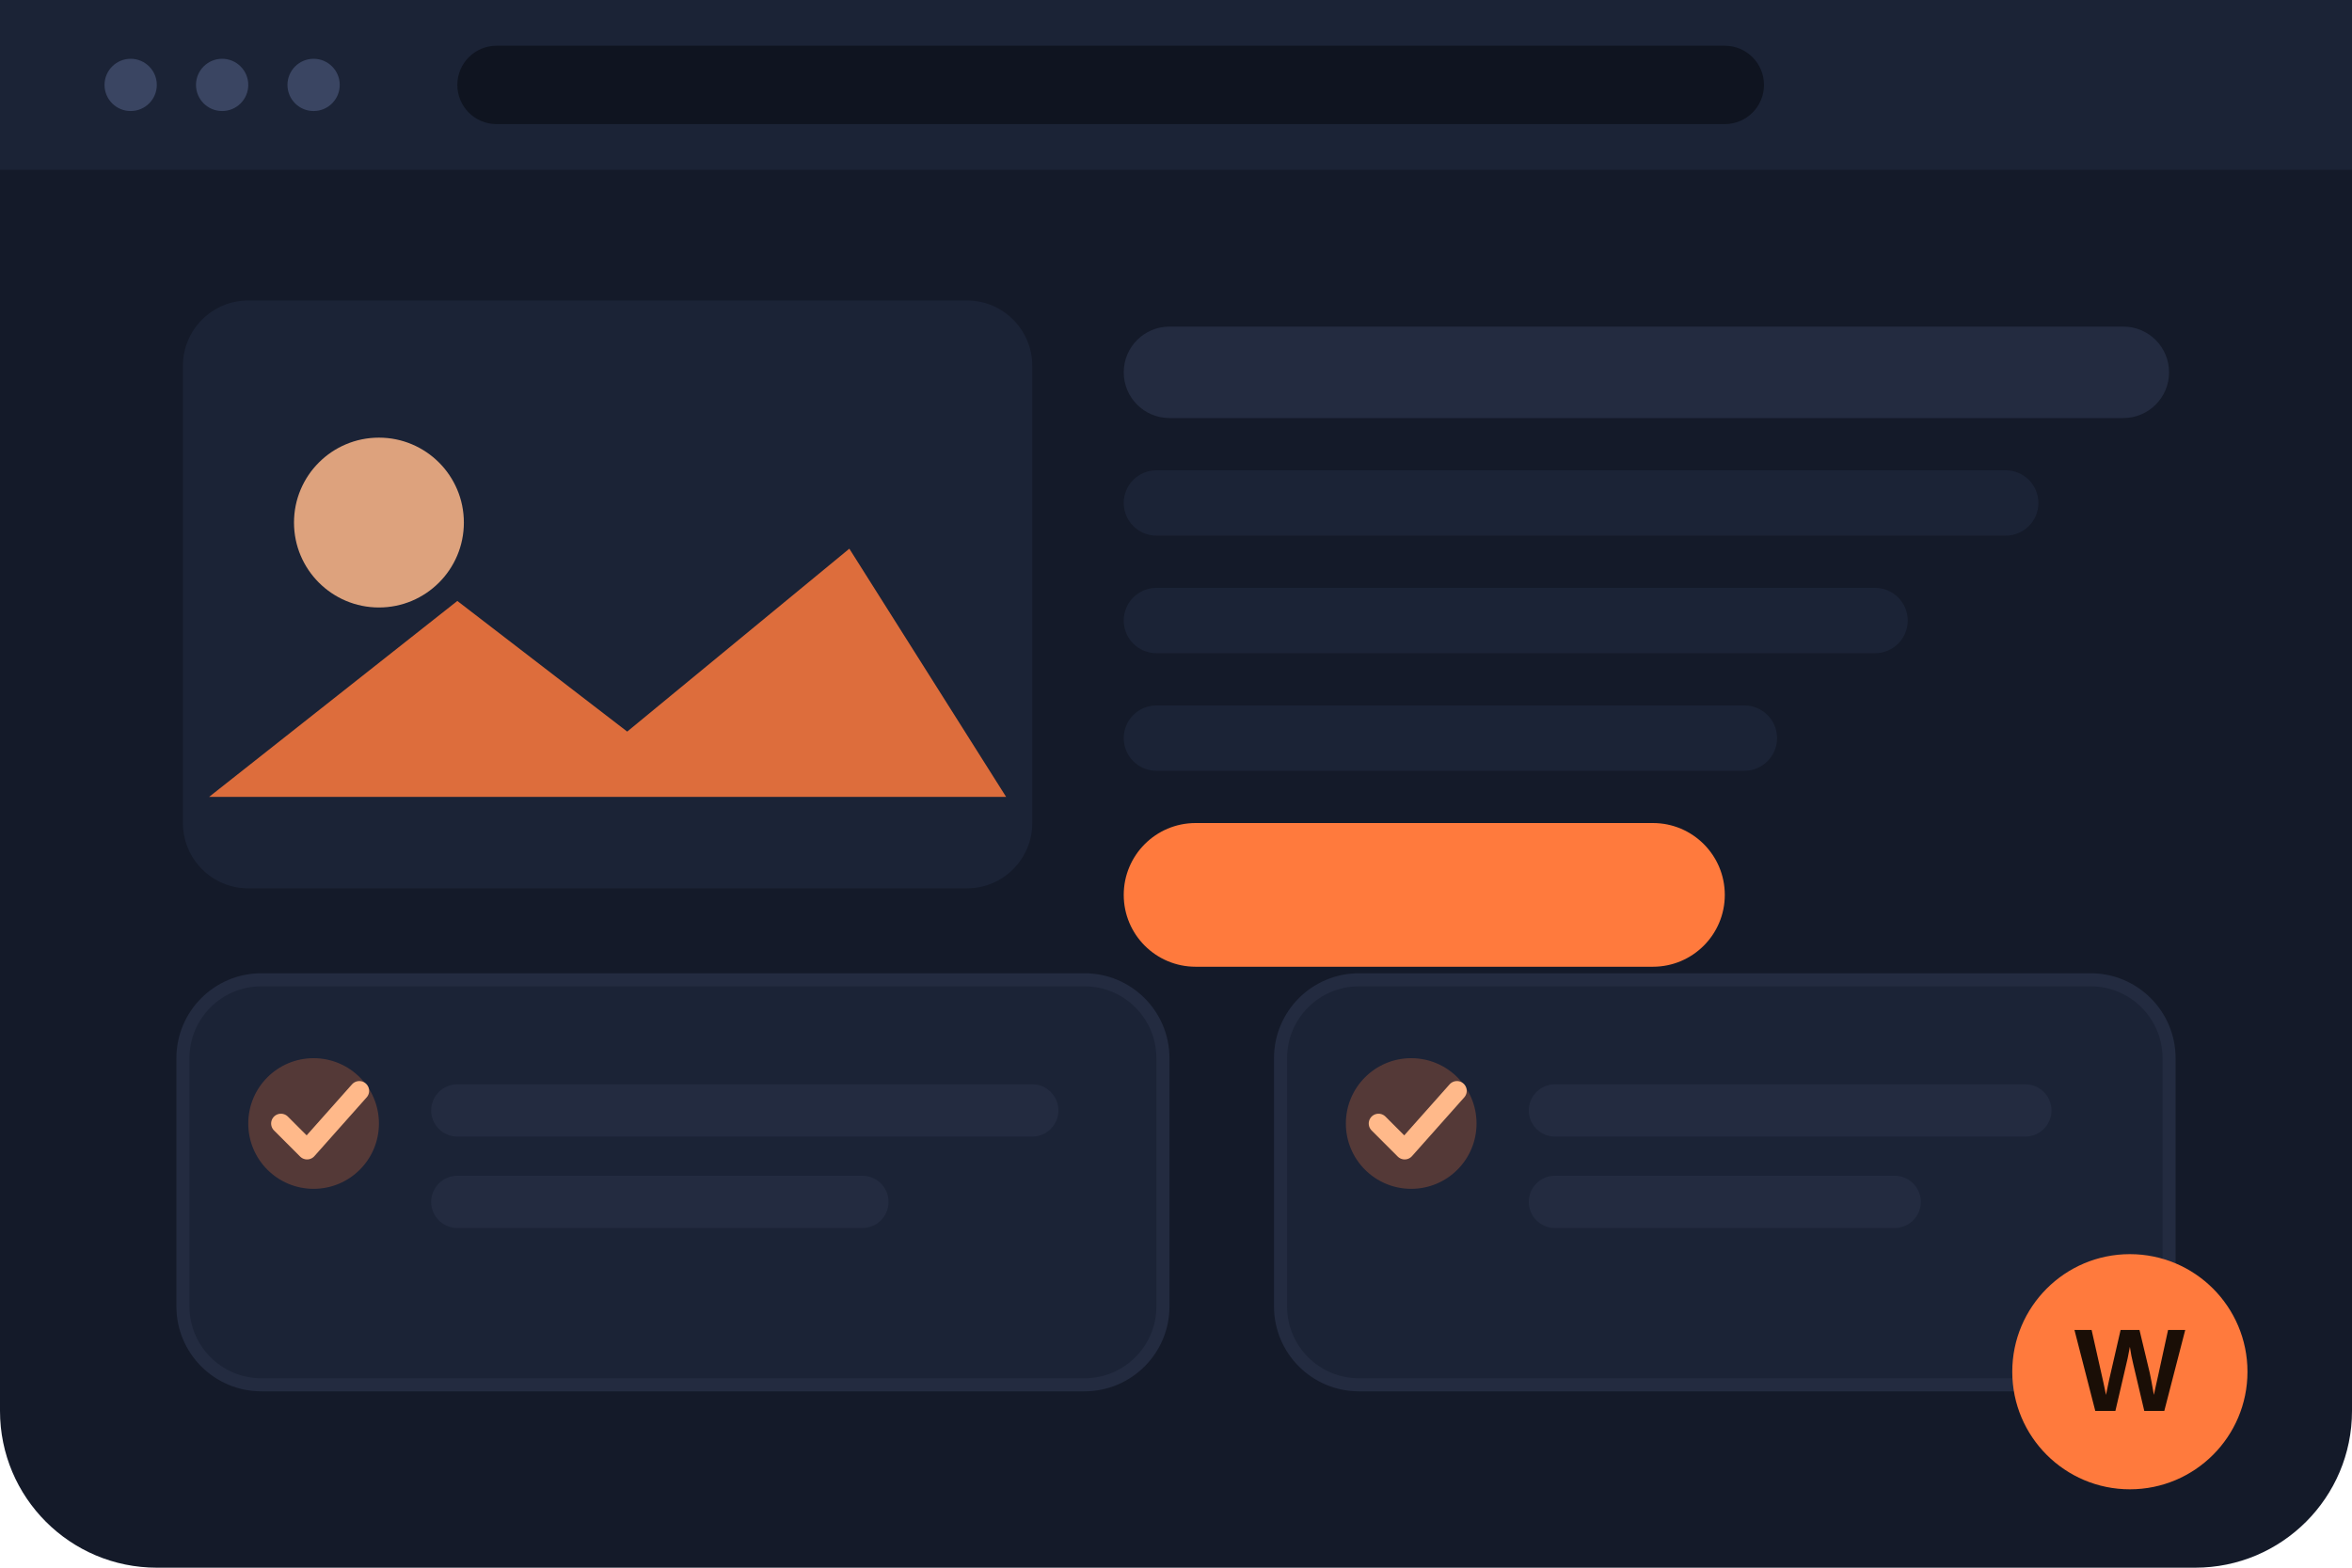
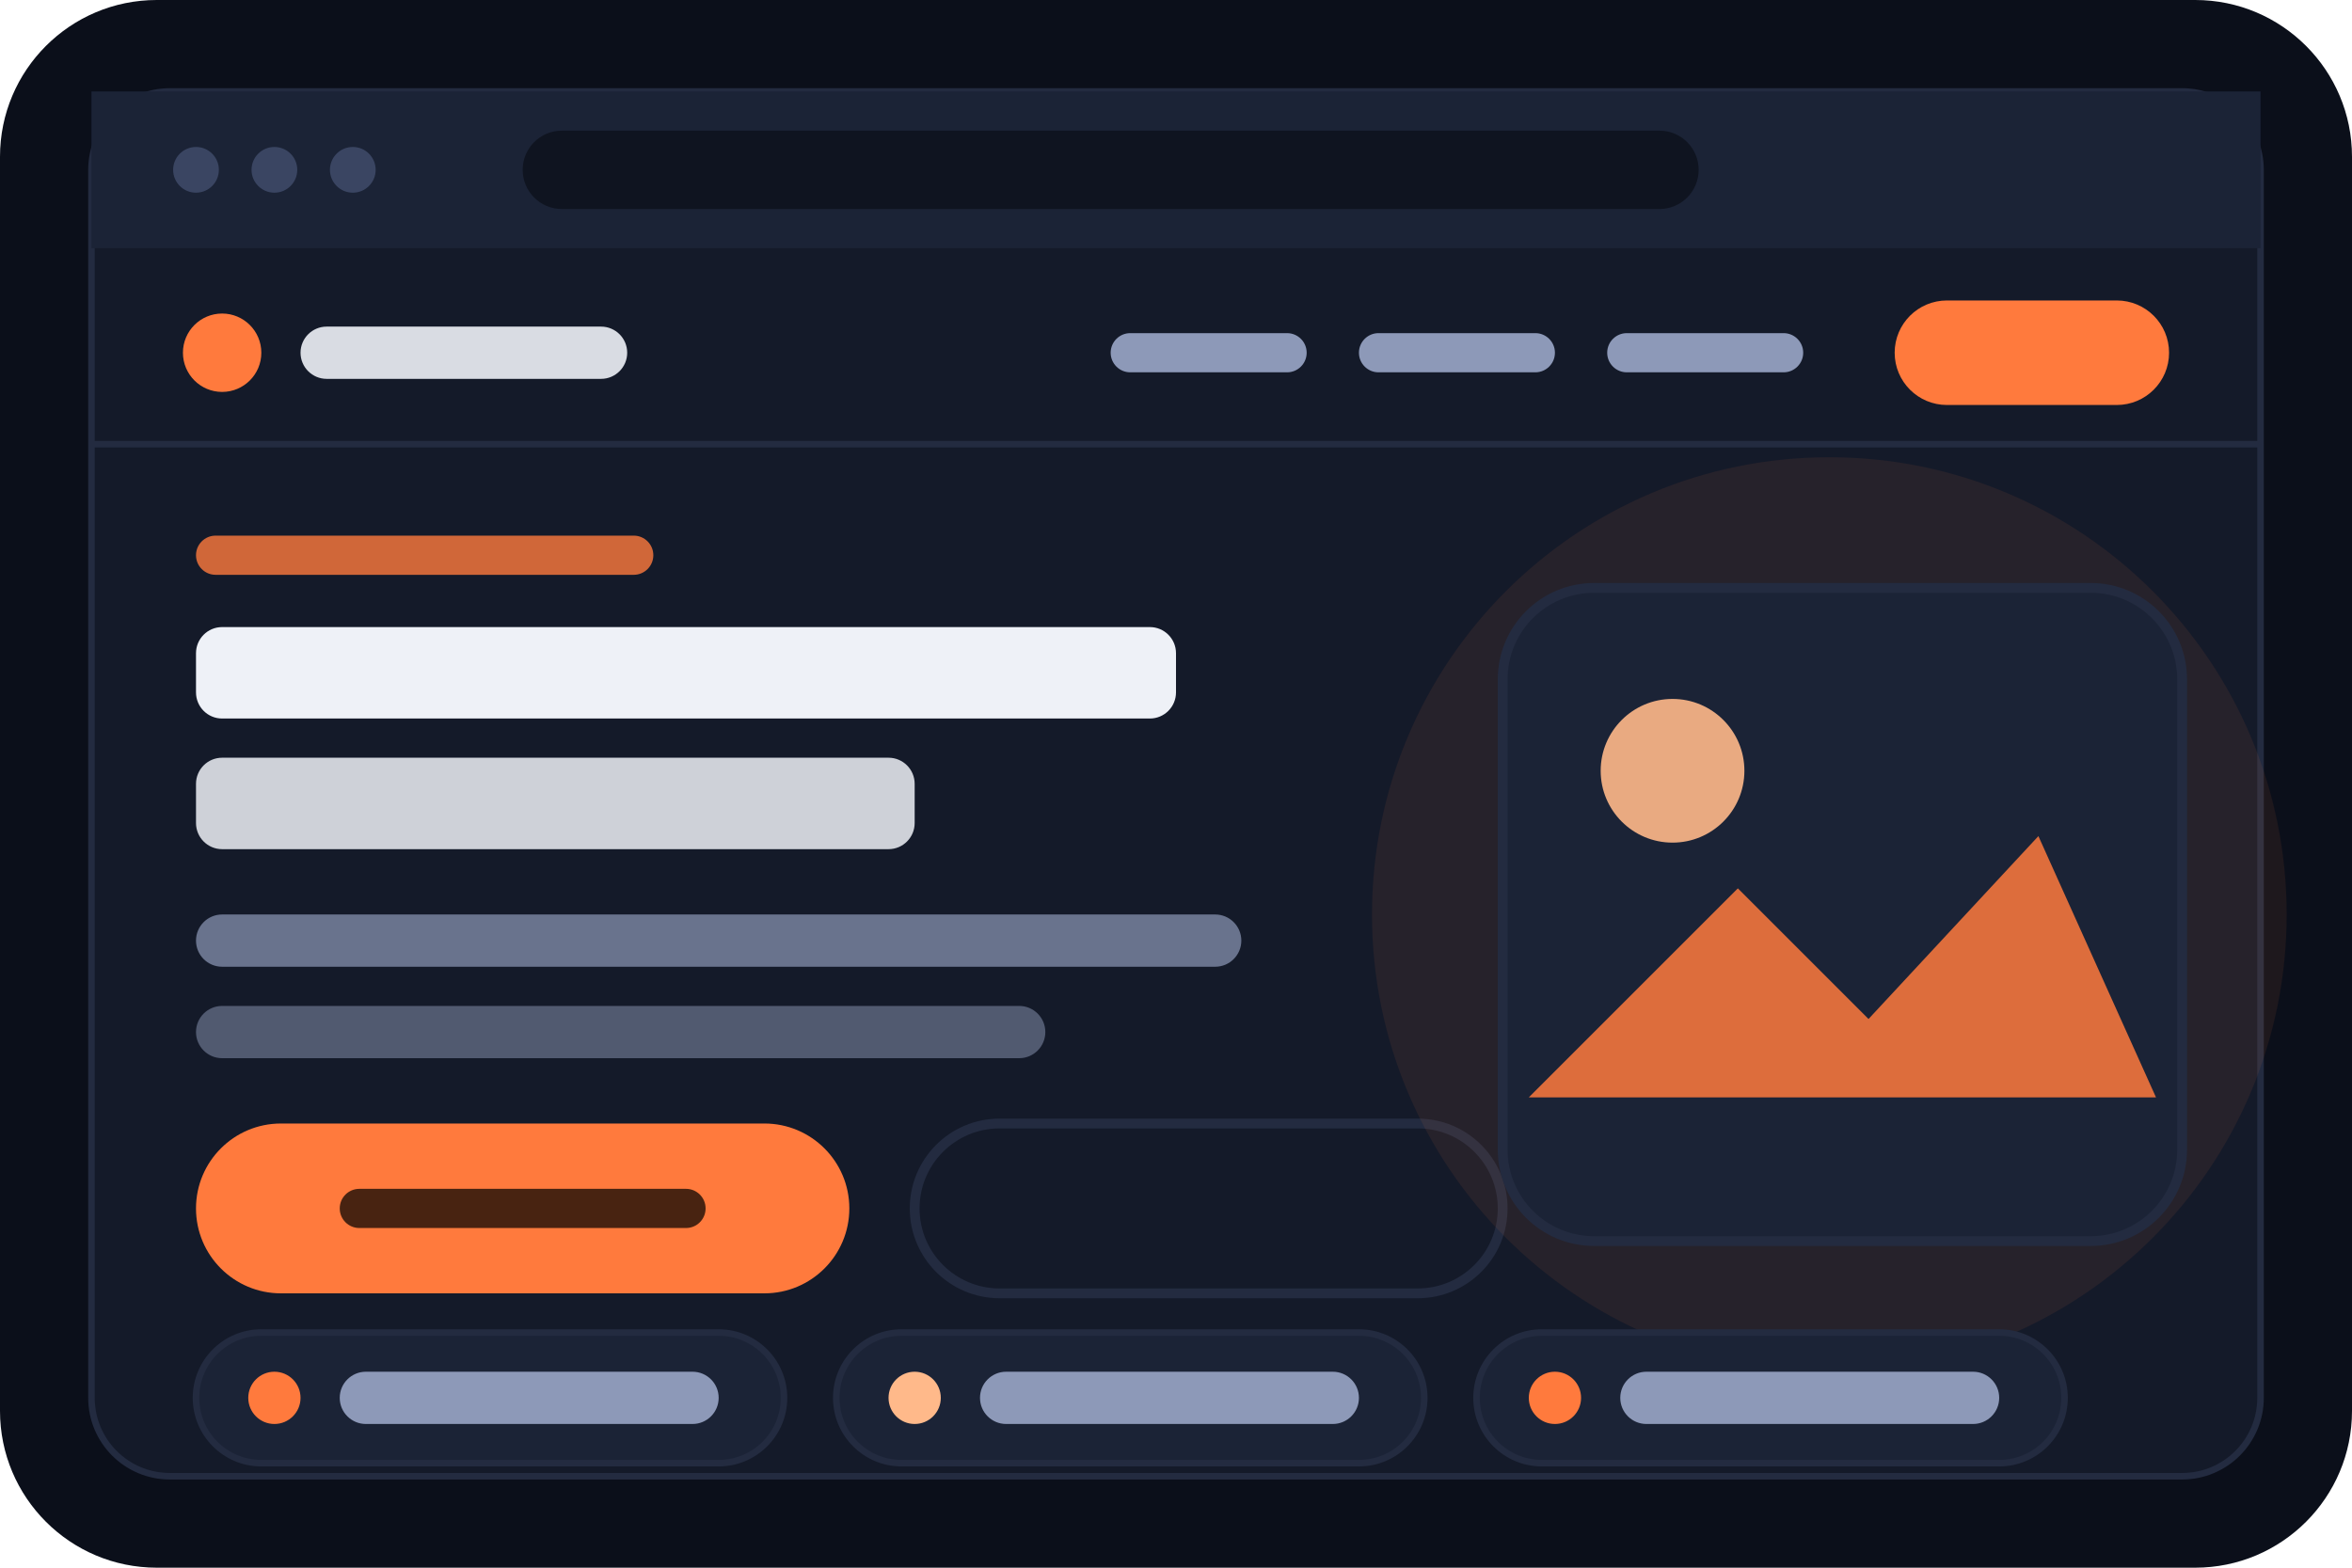
<svg xmlns="http://www.w3.org/2000/svg" viewBox="0 0 360 240">
-   <rect width="360" height="240" rx="24" fill="#141a29" />
-   <rect x="0" y="0" width="360" height="26" fill="#1b2336" />
-   <circle cx="20" cy="13" r="4" fill="#3a4562" />
-   <circle cx="34" cy="13" r="4" fill="#3a4562" />
-   <circle cx="48" cy="13" r="4" fill="#3a4562" />
-   <rect x="70" y="7" width="200" height="12" rx="6" fill="#0f1420" />
-   <rect x="28" y="46" width="130" height="90" rx="10" fill="#1b2336" />
-   <circle cx="58" cy="80" r="13" fill="#ffb98a" opacity="0.85" />
-   <path d="M32 122 L70 92 L96 112 L130 84 L154 122 Z" fill="#ff7a3d" opacity="0.85" />
-   <rect x="172" y="50" width="160" height="14" rx="7" fill="#232b40" />
-   <rect x="172" y="72" width="140" height="10" rx="5" fill="#1b2336" />
-   <rect x="172" y="90" width="120" height="10" rx="5" fill="#1b2336" />
-   <rect x="172" y="108" width="100" height="10" rx="5" fill="#1b2336" />
-   <rect x="172" y="126" width="92" height="22" rx="11" fill="#ff7a3d" />
-   <rect x="28" y="150" width="150" height="62" rx="12" fill="#1b2336" stroke="#232b40" stroke-width="2" />
-   <circle cx="48" cy="172" r="10" fill="#ff7a3d" opacity="0.25" />
-   <path d="M43 172 l4 4 l8 -9" stroke="#ffb98a" stroke-width="3" fill="none" stroke-linecap="round" stroke-linejoin="round" />
-   <rect x="66" y="166" width="96" height="8" rx="4" fill="#232b40" />
-   <rect x="66" y="180" width="70" height="8" rx="4" fill="#232b40" />
-   <rect x="196" y="150" width="136" height="62" rx="12" fill="#1b2336" stroke="#232b40" stroke-width="2" />
-   <circle cx="216" cy="172" r="10" fill="#ff7a3d" opacity="0.25" />
-   <path d="M211 172 l4 4 l8 -9" stroke="#ffb98a" stroke-width="3" fill="none" stroke-linecap="round" stroke-linejoin="round" />
-   <rect x="234" y="166" width="80" height="8" rx="4" fill="#232b40" />
-   <rect x="234" y="180" width="60" height="8" rx="4" fill="#232b40" />
-   <circle cx="326" cy="210" r="18" fill="#ff7a3d" />
-   <text x="326" y="216" text-anchor="middle" font-family="Arial, Helvetica, sans-serif" font-weight="800" font-size="18" fill="#1a0e06">W</text>
+   <rect width="360" height="240" rx="24" fill="#0b0f1a" />
+   <rect x="14" y="14" width="332" height="212" rx="12" fill="#141a29" stroke="#232b40" stroke-width="1" />
+   <rect x="14" y="14" width="332" height="24" fill="#1b2336" />
+   <circle cx="30" cy="26" r="3.5" fill="#3a4562" />
+   <circle cx="42" cy="26" r="3.5" fill="#3a4562" />
+   <circle cx="54" cy="26" r="3.5" fill="#3a4562" />
+   <rect x="80" y="20" width="180" height="12" rx="6" fill="#0f1420" />
+   <circle cx="34" cy="54" r="6" fill="#ff7a3d" />
+   <rect x="46" y="50" width="50" height="8" rx="4" fill="#eef1f7" opacity="0.9" />
+   <rect x="170" y="51" width="30" height="6" rx="3" fill="#8d99b8" />
+   <rect x="208" y="51" width="30" height="6" rx="3" fill="#8d99b8" />
+   <rect x="246" y="51" width="30" height="6" rx="3" fill="#8d99b8" />
+   <rect x="290" y="46" width="42" height="16" rx="8" fill="#ff7a3d" />
+   <line x1="14" y1="68" x2="346" y2="68" stroke="#232b40" stroke-width="1" />
+   <rect x="30" y="82" width="70" height="6" rx="3" fill="#ff7a3d" opacity="0.8" />
+   <rect x="30" y="96" width="150" height="14" rx="4" fill="#eef1f7" />
+   <rect x="30" y="116" width="110" height="14" rx="4" fill="#eef1f7" opacity="0.85" />
+   <rect x="30" y="140" width="160" height="8" rx="4" fill="#8d99b8" opacity="0.7" />
+   <rect x="30" y="154" width="130" height="8" rx="4" fill="#8d99b8" opacity="0.5" />
+   <rect x="30" y="172" width="100" height="26" rx="13" fill="#ff7a3d" />
+   <rect x="52" y="182" width="56" height="6" rx="3" fill="#1a0e06" opacity="0.8" />
+   <rect x="140" y="172" width="90" height="26" rx="13" fill="none" stroke="#232b40" stroke-width="1.5" />
+   <circle cx="280" cy="140" r="70" fill="#ff7a3d" opacity="0.08" />
+   <rect x="230" y="90" width="104" height="100" rx="14" fill="#1b2336" stroke="#232b40" stroke-width="1.5" />
+   <circle cx="256" cy="118" r="11" fill="#ffb98a" opacity="0.9" />
+   <path d="M234 168 L266 136 L286 156 L312 128 L330 168 Z" fill="#ff7a3d" opacity="0.85" />
+   <rect x="30" y="204" width="90" height="20" rx="10" fill="#1b2336" stroke="#232b40" stroke-width="1" />
+   <circle cx="42" cy="214" r="4" fill="#ff7a3d" />
+   <rect x="52" y="210" width="58" height="8" rx="4" fill="#8d99b8" />
+   <rect x="128" y="204" width="90" height="20" rx="10" fill="#1b2336" stroke="#232b40" stroke-width="1" />
+   <circle cx="140" cy="214" r="4" fill="#ffb98a" />
+   <rect x="150" y="210" width="58" height="8" rx="4" fill="#8d99b8" />
+   <rect x="226" y="204" width="90" height="20" rx="10" fill="#1b2336" stroke="#232b40" stroke-width="1" />
+   <circle cx="238" cy="214" r="4" fill="#ff7a3d" />
+   <rect x="248" y="210" width="58" height="8" rx="4" fill="#8d99b8" />
</svg>
